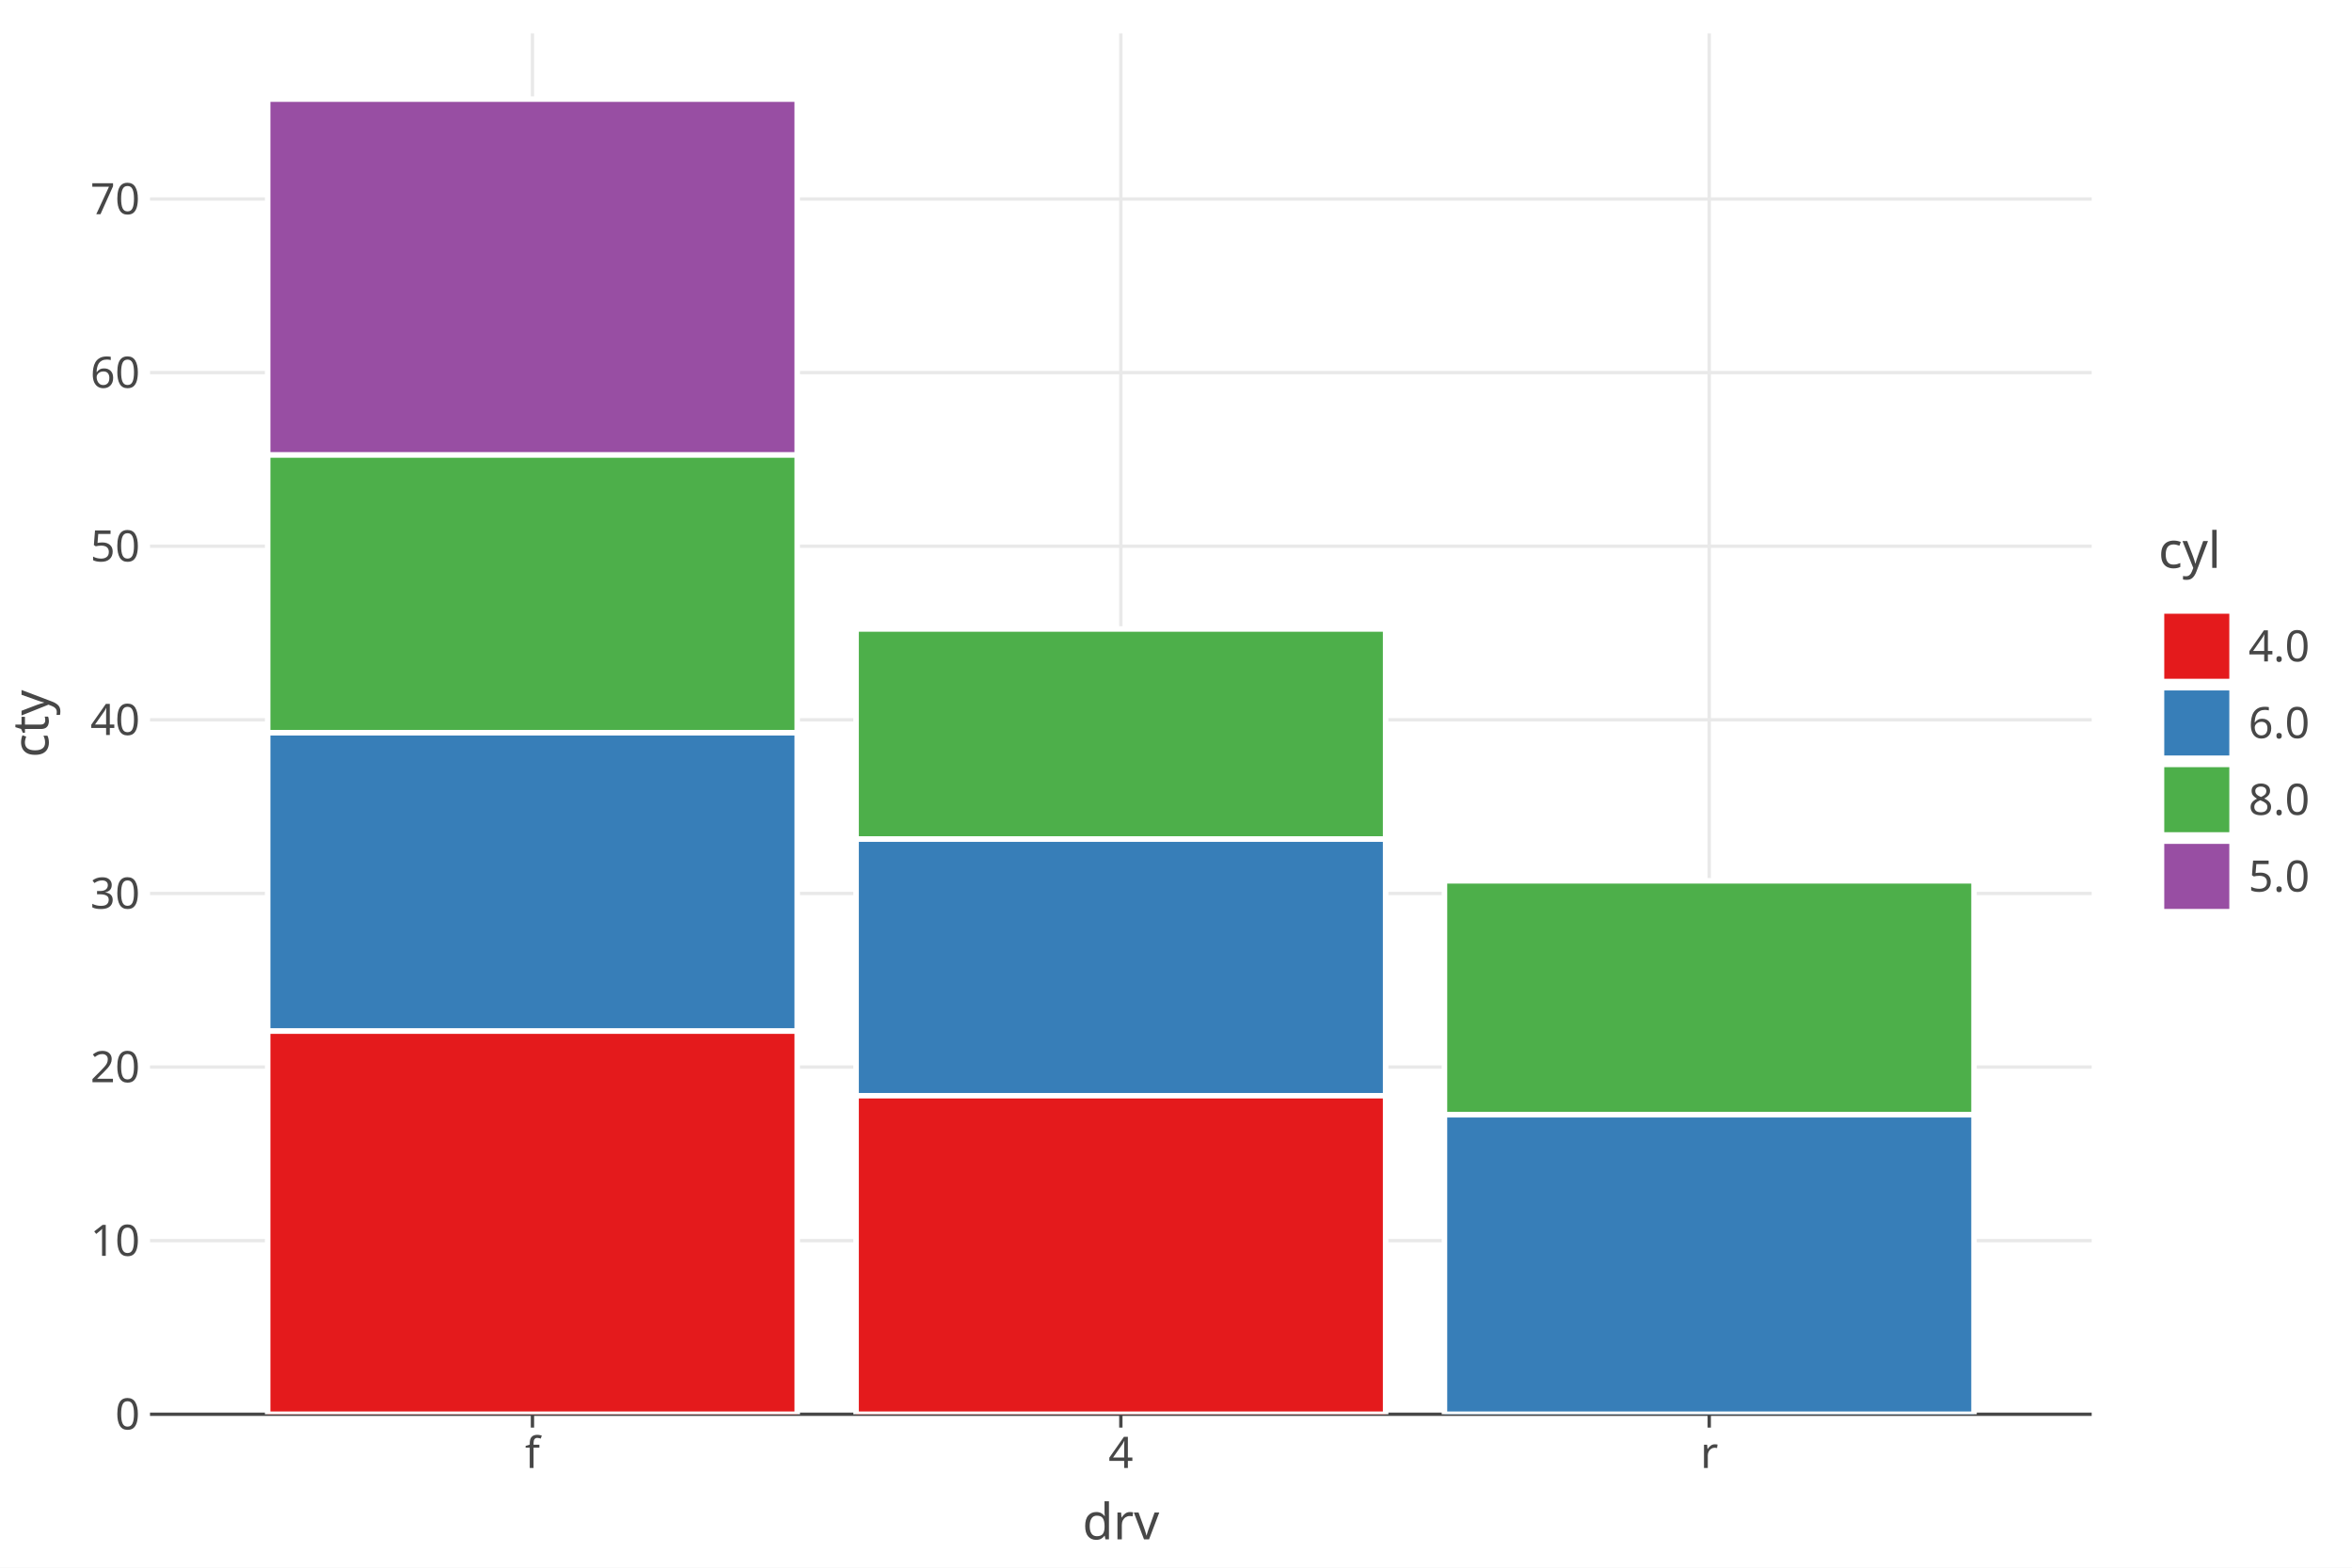
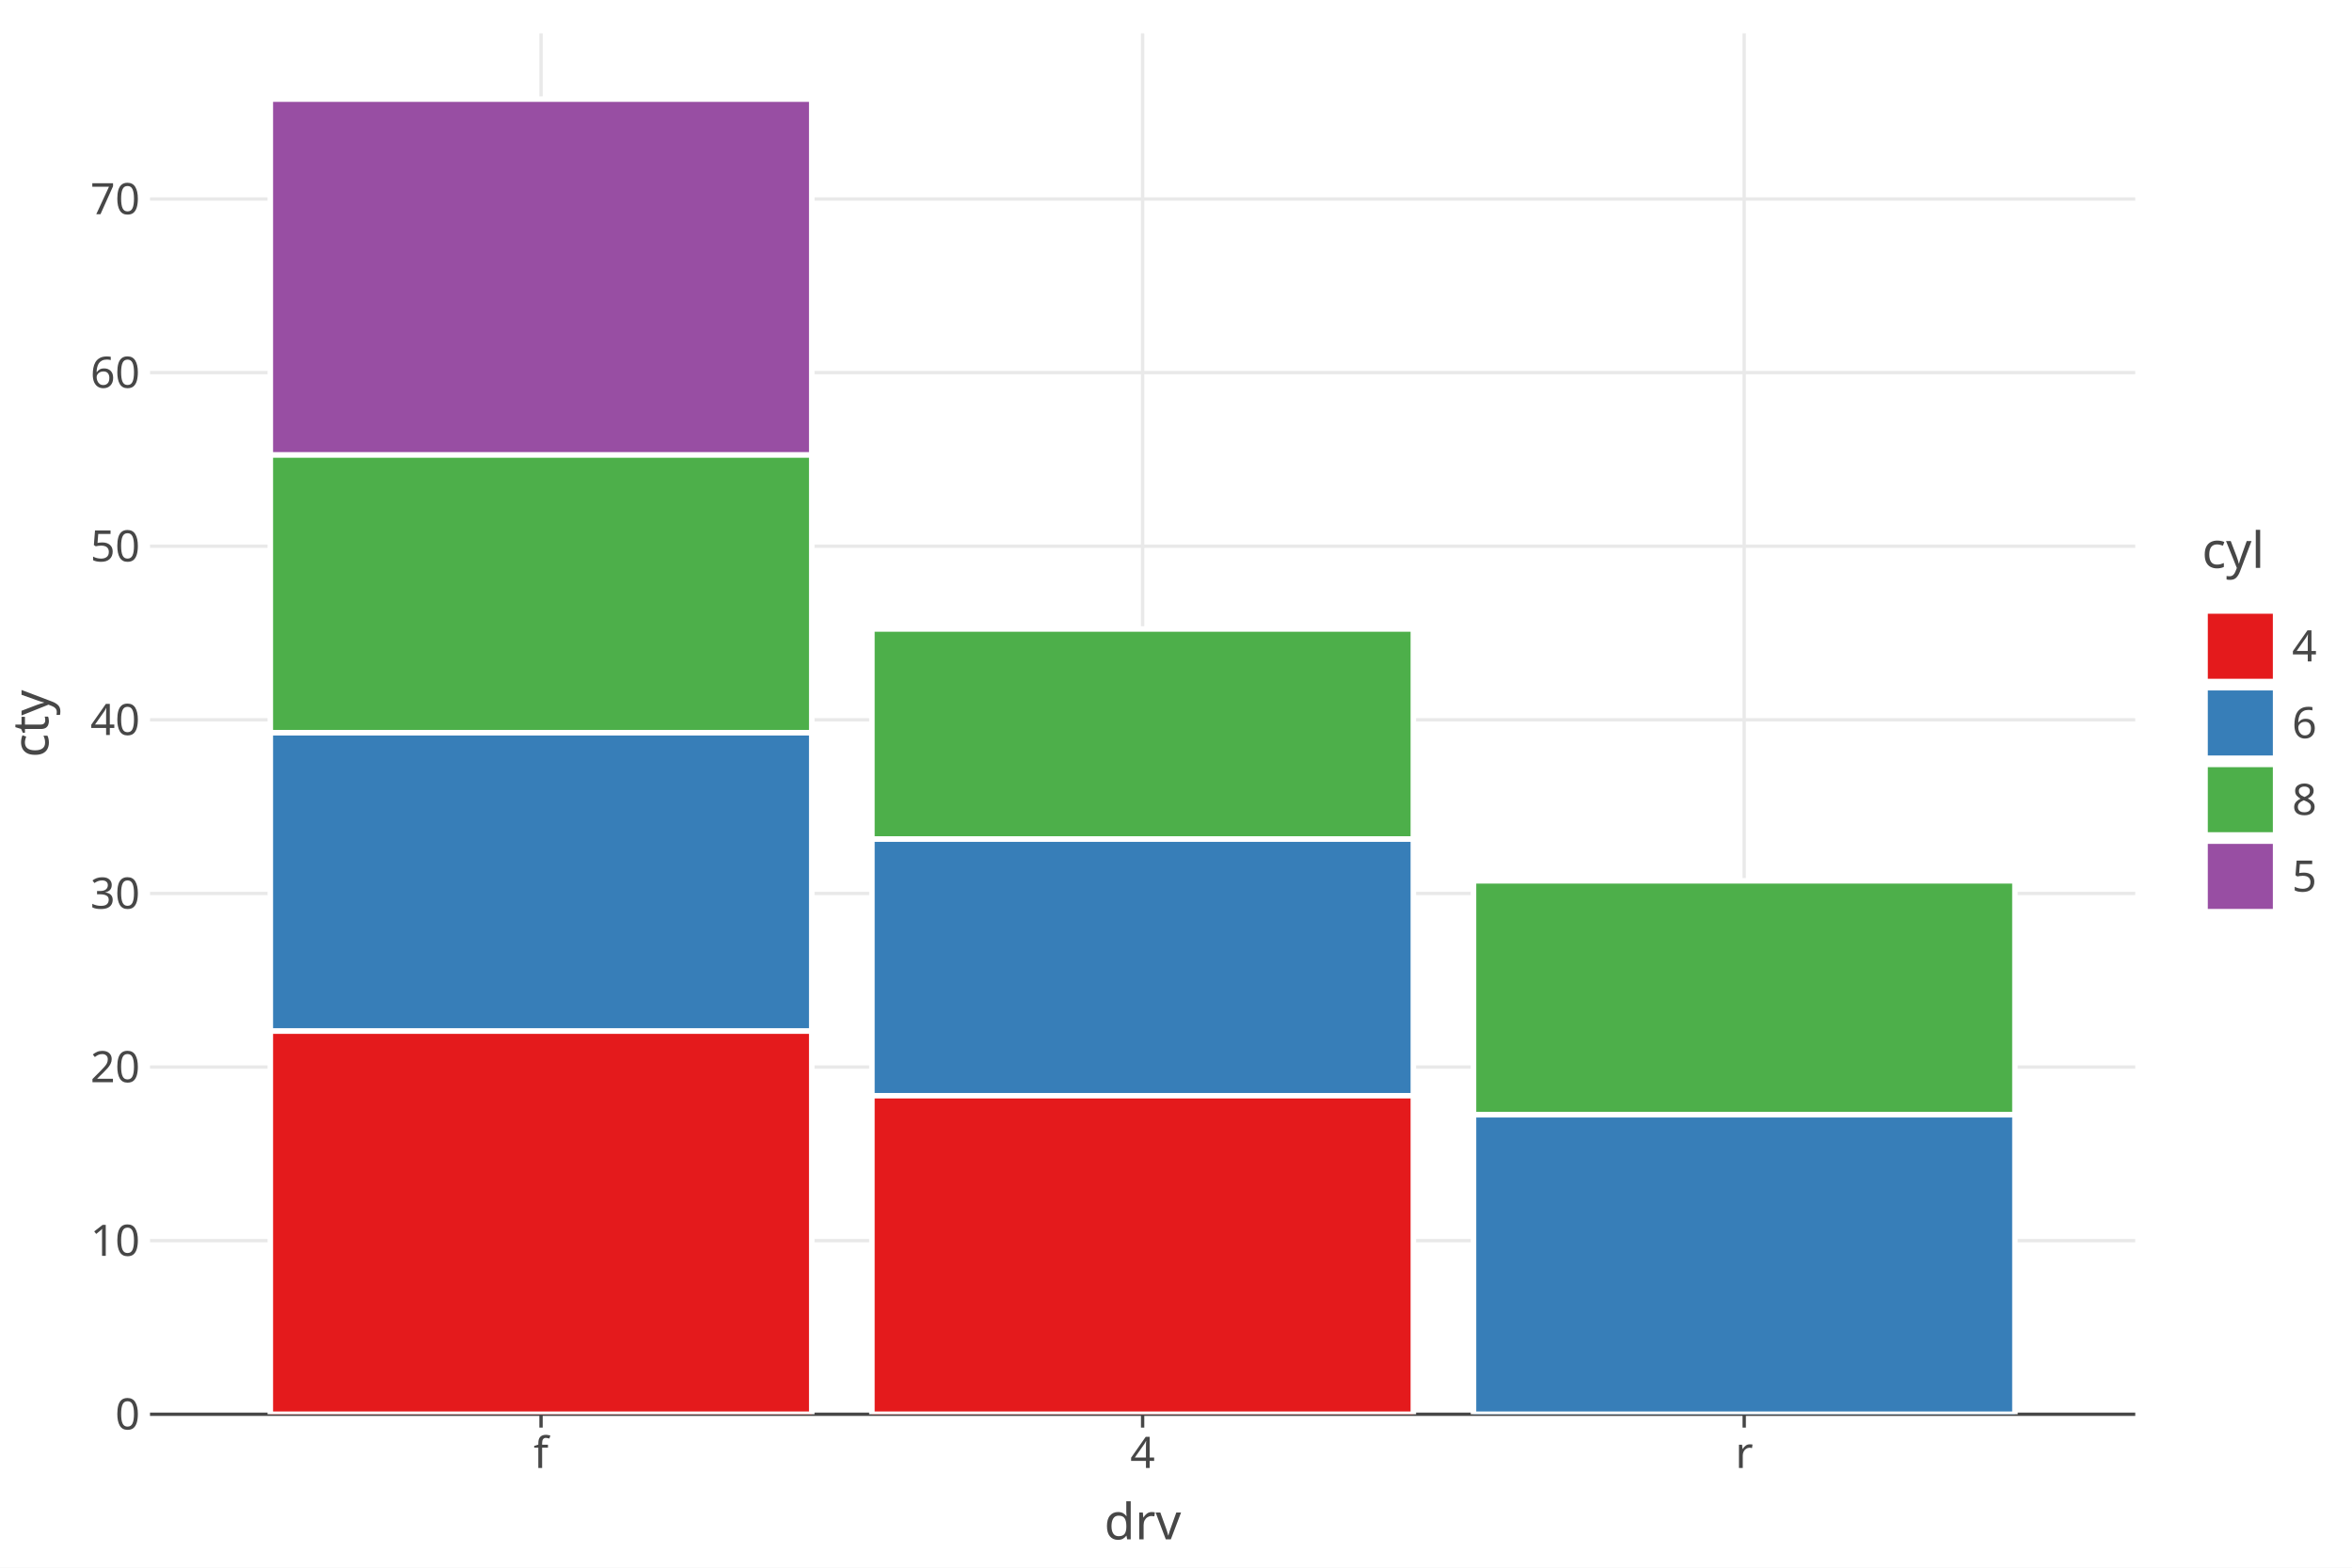
<svg xmlns="http://www.w3.org/2000/svg" class="plt-container" width="705.0" height="470.0">
  <style type="text/css">
  .plt-container {
   font-family: Lucida Grande, sans-serif;
   user-select: none;
   -webkit-user-select: none;
   -moz-user-select: none;
   -ms-user-select: none;
}
text {
   text-rendering: optimizeLegibility;
}
#xXxprefixXx0 .plot-title {
   fill: #474747;
   font-family: Lucida Grande, sans-serif;
   font-size: 16.0px;
   font-weight: normal;
   font-style: normal;   
}
#xXxprefixXx0 .plot-subtitle {
   fill: #474747;
   font-family: Lucida Grande, sans-serif;
   font-size: 15.0px;
   font-weight: normal;
   font-style: normal;   
}
#xXxprefixXx0 .plot-caption {
   fill: #474747;
   font-family: Lucida Grande, sans-serif;
   font-size: 13.0px;
   font-weight: normal;
   font-style: normal;   
}
#xXxprefixXx0 .legend-title {
   fill: #474747;
   font-family: Lucida Grande, sans-serif;
   font-size: 15.0px;
   font-weight: normal;
   font-style: normal;   
}
#xXxprefixXx0 .legend-item {
   fill: #474747;
   font-family: Lucida Grande, sans-serif;
   font-size: 13.0px;
   font-weight: normal;
   font-style: normal;   
}
#xXxprefixXx0 .axis-title-x {
   fill: #474747;
   font-family: Lucida Grande, sans-serif;
   font-size: 15.0px;
   font-weight: normal;
   font-style: normal;   
}
#xXxprefixXx0 .axis-text-x {
   fill: #474747;
   font-family: Lucida Grande, sans-serif;
   font-size: 13.0px;
   font-weight: normal;
   font-style: normal;   
}
#xXxprefixXx2 .axis-tooltip-text-x {
   fill: #ffffff;
   font-family: Lucida Grande, sans-serif;
   font-size: 13.0px;
   font-weight: normal;
   font-style: normal;   
}
#xXxprefixXx0 .axis-title-y {
   fill: #474747;
   font-family: Lucida Grande, sans-serif;
   font-size: 15.0px;
   font-weight: normal;
   font-style: normal;   
}
#xXxprefixXx0 .axis-text-y {
   fill: #474747;
   font-family: Lucida Grande, sans-serif;
   font-size: 13.0px;
   font-weight: normal;
   font-style: normal;   
}
#xXxprefixXx2 .axis-tooltip-text-y {
   fill: #ffffff;
   font-family: Lucida Grande, sans-serif;
   font-size: 13.0px;
   font-weight: normal;
   font-style: normal;   
}
#xXxprefixXx0 .facet-strip-text-x {
   fill: #474747;
   font-family: Lucida Grande, sans-serif;
   font-size: 13.0px;
   font-weight: normal;
   font-style: normal;   
}
#xXxprefixXx0 .facet-strip-text-y {
   fill: #474747;
   font-family: Lucida Grande, sans-serif;
   font-size: 13.0px;
   font-weight: normal;
   font-style: normal;   
}
#xXxprefixXx2 .tooltip-text {
   fill: #474747;
   font-family: Lucida Grande, sans-serif;
   font-size: 13.0px;
   font-weight: normal;
   font-style: normal;   
}
#xXxprefixXx2 .tooltip-title {
   fill: #474747;
   font-family: Lucida Grande, sans-serif;
   font-size: 13.0px;
   font-weight: bold;
   font-style: normal;   
}
#xXxprefixXx2 .tooltip-label {
   fill: #474747;
   font-family: Lucida Grande, sans-serif;
   font-size: 13.0px;
   font-weight: bold;
   font-style: normal;   
}

  </style>
  <g id="xXxprefixXx0">
    <path fill-rule="evenodd" fill="rgb(255,255,255)" fill-opacity="1.0" d="M0.0 0.0 L0.0 470.0 L705.0 470.0 L705.0 0.0 Z">
    </path>
    <g transform="translate(23.0 10.0 ) ">
      <g transform="translate(21.96121 414.0 ) ">
-         <line x1="114.639" y1="-0.0" x2="114.639" y2="-414.0" stroke="rgb(233,233,233)" stroke-opacity="1.0" stroke-width="1.0">
-         </line>
-         <line x1="291.007" y1="-0.0" x2="291.007" y2="-414.0" stroke="rgb(233,233,233)" stroke-opacity="1.0" stroke-width="1.0">
-         </line>
-         <line x1="467.375" y1="-0.0" x2="467.375" y2="-414.0" stroke="rgb(233,233,233)" stroke-opacity="1.0" stroke-width="1.0">
-         </line>
-         <g transform="translate(114.6391 0.0 ) ">
+         <line x1="117.21" y1="-0.0" x2="117.21" y2="-414.0" stroke="rgb(233,233,233)" stroke-opacity="1.0" stroke-width="1.0">
+         </line>
+         <line x1="297.534" y1="-0.0" x2="297.534" y2="-414.0" stroke="rgb(233,233,233)" stroke-opacity="1.0" stroke-width="1.0">
+         </line>
+         <line x1="477.858" y1="-0.0" x2="477.858" y2="-414.0" stroke="rgb(233,233,233)" stroke-opacity="1.0" stroke-width="1.0">
+         </line>
+         <g transform="translate(117.2103 0.0 ) ">
          <line stroke-width="1.0" stroke="rgb(71,71,71)" stroke-opacity="1.0" x2="0.0" y2="4.0">
          </line>
          <g transform="translate(0.0 7.0 ) ">
            <text class="axis-text-x" text-anchor="middle" dy="0.7em">
            f
            </text>
          </g>
        </g>
-         <g transform="translate(291.0069 0.0 ) ">
+         <g transform="translate(297.5339 0.0 ) ">
          <line stroke-width="1.0" stroke="rgb(71,71,71)" stroke-opacity="1.0" x2="0.0" y2="4.0">
          </line>
          <g transform="translate(0.0 7.0 ) ">
            <text class="axis-text-x" text-anchor="middle" dy="0.7em">
            4
            </text>
          </g>
        </g>
-         <g transform="translate(467.3747 0.0 ) ">
+         <g transform="translate(477.8575 0.0 ) ">
          <line stroke-width="1.0" stroke="rgb(71,71,71)" stroke-opacity="1.0" x2="0.0" y2="4.0">
          </line>
          <g transform="translate(0.0 7.0 ) ">
            <text class="axis-text-x" text-anchor="middle" dy="0.7em">
            r
            </text>
          </g>
        </g>
-         <line x1="0.0" y1="0.0" x2="582.014" y2="0.0" stroke-width="1.0" stroke="rgb(71,71,71)" stroke-opacity="1.0">
+         <line x1="0.0" y1="0.0" x2="595.068" y2="0.0" stroke-width="1.0" stroke="rgb(71,71,71)" stroke-opacity="1.0">
        </line>
      </g>
      <g transform="translate(21.96121 0.0 ) ">
-         <line x1="0.0" y1="361.953" x2="582.014" y2="361.953" stroke="rgb(233,233,233)" stroke-opacity="1.0" stroke-width="1.0">
-         </line>
-         <line x1="0.0" y1="309.905" x2="582.014" y2="309.905" stroke="rgb(233,233,233)" stroke-opacity="1.0" stroke-width="1.0">
-         </line>
-         <line x1="0.0" y1="257.858" x2="582.014" y2="257.858" stroke="rgb(233,233,233)" stroke-opacity="1.0" stroke-width="1.0">
-         </line>
-         <line x1="0.0" y1="205.81" x2="582.014" y2="205.81" stroke="rgb(233,233,233)" stroke-opacity="1.0" stroke-width="1.0">
-         </line>
-         <line x1="0.0" y1="153.763" x2="582.014" y2="153.763" stroke="rgb(233,233,233)" stroke-opacity="1.0" stroke-width="1.0">
-         </line>
-         <line x1="0.0" y1="101.715" x2="582.014" y2="101.715" stroke="rgb(233,233,233)" stroke-opacity="1.0" stroke-width="1.0">
-         </line>
-         <line x1="0.0" y1="49.668" x2="582.014" y2="49.668" stroke="rgb(233,233,233)" stroke-opacity="1.0" stroke-width="1.0">
+         <line x1="0.0" y1="361.953" x2="595.068" y2="361.953" stroke="rgb(233,233,233)" stroke-opacity="1.0" stroke-width="1.0">
+         </line>
+         <line x1="0.0" y1="309.905" x2="595.068" y2="309.905" stroke="rgb(233,233,233)" stroke-opacity="1.0" stroke-width="1.0">
+         </line>
+         <line x1="0.0" y1="257.858" x2="595.068" y2="257.858" stroke="rgb(233,233,233)" stroke-opacity="1.0" stroke-width="1.0">
+         </line>
+         <line x1="0.0" y1="205.81" x2="595.068" y2="205.81" stroke="rgb(233,233,233)" stroke-opacity="1.0" stroke-width="1.0">
+         </line>
+         <line x1="0.0" y1="153.763" x2="595.068" y2="153.763" stroke="rgb(233,233,233)" stroke-opacity="1.0" stroke-width="1.0">
+         </line>
+         <line x1="0.0" y1="101.715" x2="595.068" y2="101.715" stroke="rgb(233,233,233)" stroke-opacity="1.0" stroke-width="1.0">
+         </line>
+         <line x1="0.0" y1="49.668" x2="595.068" y2="49.668" stroke="rgb(233,233,233)" stroke-opacity="1.0" stroke-width="1.0">
        </line>
        <g transform="translate(0.0 414.0 ) ">
          <g transform="translate(-3.0 0.0 ) ">
            <text class="axis-text-y" text-anchor="end" dy="0.35em">
            0
            </text>
          </g>
        </g>
        <g transform="translate(0.0 361.9525 ) ">
          <g transform="translate(-3.0 0.0 ) ">
            <text class="axis-text-y" text-anchor="end" dy="0.35em">
            10
            </text>
          </g>
        </g>
        <g transform="translate(0.0 309.905 ) ">
          <g transform="translate(-3.0 0.0 ) ">
            <text class="axis-text-y" text-anchor="end" dy="0.35em">
            20
            </text>
          </g>
        </g>
        <g transform="translate(0.0 257.8576 ) ">
          <g transform="translate(-3.0 0.0 ) ">
            <text class="axis-text-y" text-anchor="end" dy="0.35em">
            30
            </text>
          </g>
        </g>
        <g transform="translate(0.0 205.8101 ) ">
          <g transform="translate(-3.0 0.0 ) ">
            <text class="axis-text-y" text-anchor="end" dy="0.35em">
            40
            </text>
          </g>
        </g>
        <g transform="translate(0.0 153.7626 ) ">
          <g transform="translate(-3.0 0.0 ) ">
            <text class="axis-text-y" text-anchor="end" dy="0.35em">
            50
            </text>
          </g>
        </g>
        <g transform="translate(0.0 101.7151 ) ">
          <g transform="translate(-3.0 0.0 ) ">
            <text class="axis-text-y" text-anchor="end" dy="0.35em">
            60
            </text>
          </g>
        </g>
        <g transform="translate(0.0 49.66767 ) ">
          <g transform="translate(-3.0 0.0 ) ">
            <text class="axis-text-y" text-anchor="end" dy="0.35em">
            70
            </text>
          </g>
        </g>
      </g>
-       <g transform="translate(21.96121 0.0 ) " clip-path="url(#xXxprefixXx1)" clip-bounds-jfx="[rect (0.0, 0.0), (582.014, 414.0)]">
+       <g transform="translate(21.96121 0.0 ) " clip-path="url(#xXxprefixXx1)" clip-bounds-jfx="[rect (0.0, 0.0), (595.068, 414.0)]">
        <defs>
          <clipPath id="xXxprefixXx1">
-             <rect x="0.0" y="0.0" width="582.014" height="414.0">
+             <rect x="0.0" y="0.0" width="595.068" height="414.0">
            </rect>
          </clipPath>
        </defs>
-         <rect x="35.274" y="19.714" height="106.697" width="158.731" stroke="rgb(255,255,255)" stroke-opacity="1.0" fill="rgb(152,78,163)" fill-opacity="1.0" stroke-width="1.65">
-         </rect>
-         <rect x="35.274" y="126.412" height="83.276" width="158.731" stroke="rgb(255,255,255)" stroke-opacity="1.0" fill="rgb(77,175,74)" fill-opacity="1.0" stroke-width="1.65">
-         </rect>
-         <rect x="388.009" y="254.078" height="70.14" width="158.731" stroke="rgb(255,255,255)" stroke-opacity="1.0" fill="rgb(77,175,74)" fill-opacity="1.0" stroke-width="1.65">
-         </rect>
-         <rect x="211.641" y="178.572" height="62.999" width="158.731" stroke="rgb(255,255,255)" stroke-opacity="1.0" fill="rgb(77,175,74)" fill-opacity="1.0" stroke-width="1.65">
-         </rect>
-         <rect x="388.009" y="324.218" height="89.782" width="158.731" stroke="rgb(255,255,255)" stroke-opacity="1.0" fill="rgb(55,126,184)" fill-opacity="1.0" stroke-width="1.65">
-         </rect>
-         <rect x="211.641" y="241.572" height="76.933" width="158.731" stroke="rgb(255,255,255)" stroke-opacity="1.0" fill="rgb(55,126,184)" fill-opacity="1.0" stroke-width="1.65">
-         </rect>
-         <rect x="35.274" y="209.688" height="89.449" width="158.731" stroke="rgb(255,255,255)" stroke-opacity="1.0" fill="rgb(55,126,184)" fill-opacity="1.0" stroke-width="1.65">
-         </rect>
-         <rect x="211.641" y="318.504" height="95.496" width="158.731" stroke="rgb(255,255,255)" stroke-opacity="1.0" fill="rgb(228,26,28)" fill-opacity="1.0" stroke-width="1.65">
-         </rect>
-         <rect x="35.274" y="299.137" height="114.863" width="158.731" stroke="rgb(255,255,255)" stroke-opacity="1.0" fill="rgb(228,26,28)" fill-opacity="1.0" stroke-width="1.65">
+         <rect x="36.065" y="19.714" height="106.697" width="162.291" stroke="rgb(255,255,255)" stroke-opacity="1.0" fill="rgb(152,78,163)" fill-opacity="1.0" stroke-width="1.65">
+         </rect>
+         <rect x="36.065" y="126.412" height="83.276" width="162.291" stroke="rgb(255,255,255)" stroke-opacity="1.0" fill="rgb(77,175,74)" fill-opacity="1.0" stroke-width="1.65">
+         </rect>
+         <rect x="396.712" y="254.078" height="70.14" width="162.291" stroke="rgb(255,255,255)" stroke-opacity="1.0" fill="rgb(77,175,74)" fill-opacity="1.0" stroke-width="1.65">
+         </rect>
+         <rect x="216.388" y="178.572" height="62.999" width="162.291" stroke="rgb(255,255,255)" stroke-opacity="1.0" fill="rgb(77,175,74)" fill-opacity="1.0" stroke-width="1.65">
+         </rect>
+         <rect x="396.712" y="324.218" height="89.782" width="162.291" stroke="rgb(255,255,255)" stroke-opacity="1.0" fill="rgb(55,126,184)" fill-opacity="1.0" stroke-width="1.65">
+         </rect>
+         <rect x="216.388" y="241.572" height="76.933" width="162.291" stroke="rgb(255,255,255)" stroke-opacity="1.0" fill="rgb(55,126,184)" fill-opacity="1.0" stroke-width="1.65">
+         </rect>
+         <rect x="36.065" y="209.688" height="89.449" width="162.291" stroke="rgb(255,255,255)" stroke-opacity="1.0" fill="rgb(55,126,184)" fill-opacity="1.0" stroke-width="1.65">
+         </rect>
+         <rect x="216.388" y="318.504" height="95.496" width="162.291" stroke="rgb(255,255,255)" stroke-opacity="1.0" fill="rgb(228,26,28)" fill-opacity="1.0" stroke-width="1.65">
+         </rect>
+         <rect x="36.065" y="299.137" height="114.863" width="162.291" stroke="rgb(255,255,255)" stroke-opacity="1.0" fill="rgb(228,26,28)" fill-opacity="1.0" stroke-width="1.65">
        </rect>
      </g>
    </g>
    <g transform="translate(14.5 217.0 ) rotate(-90.0 ) ">
      <text class="axis-title-y" y="0.0" text-anchor="middle">
      cty
      </text>
    </g>
-     <g transform="translate(335.9681 461.5 ) ">
+     <g transform="translate(342.4952 461.5 ) ">
      <text class="axis-title-x" y="0.0" text-anchor="middle">
      drv
      </text>
    </g>
-     <g transform="translate(636.975 149.75 ) ">
-       <rect x="5.0" y="5.0" height="124.5" width="58.025" stroke="rgb(71,71,71)" stroke-opacity="1.0" stroke-width="0.0" fill="rgb(255,255,255)" fill-opacity="1.0">
+     <g transform="translate(650.0291 149.75 ) ">
+       <rect x="5.0" y="5.0" height="124.5" width="44.971" stroke="rgb(71,71,71)" stroke-opacity="1.0" stroke-width="0.0" fill="rgb(255,255,255)" fill-opacity="1.0">
      </rect>
      <g transform="translate(10.0 10.0 ) ">
        <g transform="translate(0.0 10.5 ) ">
          <text class="legend-title" y="0.0">
          cyl
          </text>
        </g>
        <g transform="translate(0.0 22.5 ) ">
          <g transform="">
            <g>
              <rect x="0.0" y="0.0" height="23.0" width="23.0" stroke-width="0.0" fill="rgb(255,255,255)" fill-opacity="1.0">
              </rect>
              <g transform="translate(1.0 1.0 ) ">
                <g>
                  <rect x="0.0" y="0.0" height="21.0" width="21.0" stroke="rgb(255,255,255)" stroke-opacity="1.0" fill="rgb(228,26,28)" fill-opacity="1.0" stroke-width="1.5">
                  </rect>
                </g>
              </g>
              <rect x="0.0" y="0.0" height="23.0" width="23.0" stroke="rgb(255,255,255)" stroke-opacity="1.0" stroke-width="1.0" fill-opacity="0.0">
              </rect>
            </g>
            <g transform="translate(26.9903 16.05 ) ">
              <text class="legend-item" y="0.0">
-               4.0
+               4
              </text>
            </g>
          </g>
          <g transform="translate(0.0 23.0 ) ">
            <g>
              <rect x="0.0" y="0.0" height="23.0" width="23.0" stroke-width="0.0" fill="rgb(255,255,255)" fill-opacity="1.0">
              </rect>
              <g transform="translate(1.0 1.0 ) ">
                <g>
                  <rect x="0.0" y="0.0" height="21.0" width="21.0" stroke="rgb(255,255,255)" stroke-opacity="1.0" fill="rgb(55,126,184)" fill-opacity="1.0" stroke-width="1.5">
                  </rect>
                </g>
              </g>
              <rect x="0.0" y="0.0" height="23.0" width="23.0" stroke="rgb(255,255,255)" stroke-opacity="1.0" stroke-width="1.0" fill-opacity="0.0">
              </rect>
            </g>
            <g transform="translate(26.9903 16.05 ) ">
              <text class="legend-item" y="0.0">
-               6.0
+               6
              </text>
            </g>
          </g>
          <g transform="translate(0.0 46.0 ) ">
            <g>
              <rect x="0.0" y="0.0" height="23.0" width="23.0" stroke-width="0.0" fill="rgb(255,255,255)" fill-opacity="1.0">
              </rect>
              <g transform="translate(1.0 1.0 ) ">
                <g>
                  <rect x="0.0" y="0.0" height="21.0" width="21.0" stroke="rgb(255,255,255)" stroke-opacity="1.0" fill="rgb(77,175,74)" fill-opacity="1.0" stroke-width="1.5">
                  </rect>
                </g>
              </g>
              <rect x="0.0" y="0.0" height="23.0" width="23.0" stroke="rgb(255,255,255)" stroke-opacity="1.0" stroke-width="1.0" fill-opacity="0.0">
              </rect>
            </g>
            <g transform="translate(26.9903 16.05 ) ">
              <text class="legend-item" y="0.0">
-               8.0
+               8
              </text>
            </g>
          </g>
          <g transform="translate(0.0 69.0 ) ">
            <g>
              <rect x="0.0" y="0.0" height="23.0" width="23.0" stroke-width="0.0" fill="rgb(255,255,255)" fill-opacity="1.0">
              </rect>
              <g transform="translate(1.0 1.0 ) ">
                <g>
                  <rect x="0.0" y="0.0" height="21.0" width="21.0" stroke="rgb(255,255,255)" stroke-opacity="1.0" fill="rgb(152,78,163)" fill-opacity="1.0" stroke-width="1.5">
                  </rect>
                </g>
              </g>
              <rect x="0.0" y="0.0" height="23.0" width="23.0" stroke="rgb(255,255,255)" stroke-opacity="1.0" stroke-width="1.0" fill-opacity="0.0">
              </rect>
            </g>
            <g transform="translate(26.9903 16.05 ) ">
              <text class="legend-item" y="0.0">
-               5.0
+               5
              </text>
            </g>
          </g>
        </g>
      </g>
    </g>
    <path fill="rgb(0,0,0)" fill-opacity="0.0" stroke="rgb(71,71,71)" stroke-opacity="1.0" stroke-width="0.0" d="M0.0 0.0 L0.0 470.0 L705.0 470.0 L705.0 0.0 Z">
    </path>
  </g>
  <g id="xXxprefixXx2">
  </g>
</svg>
